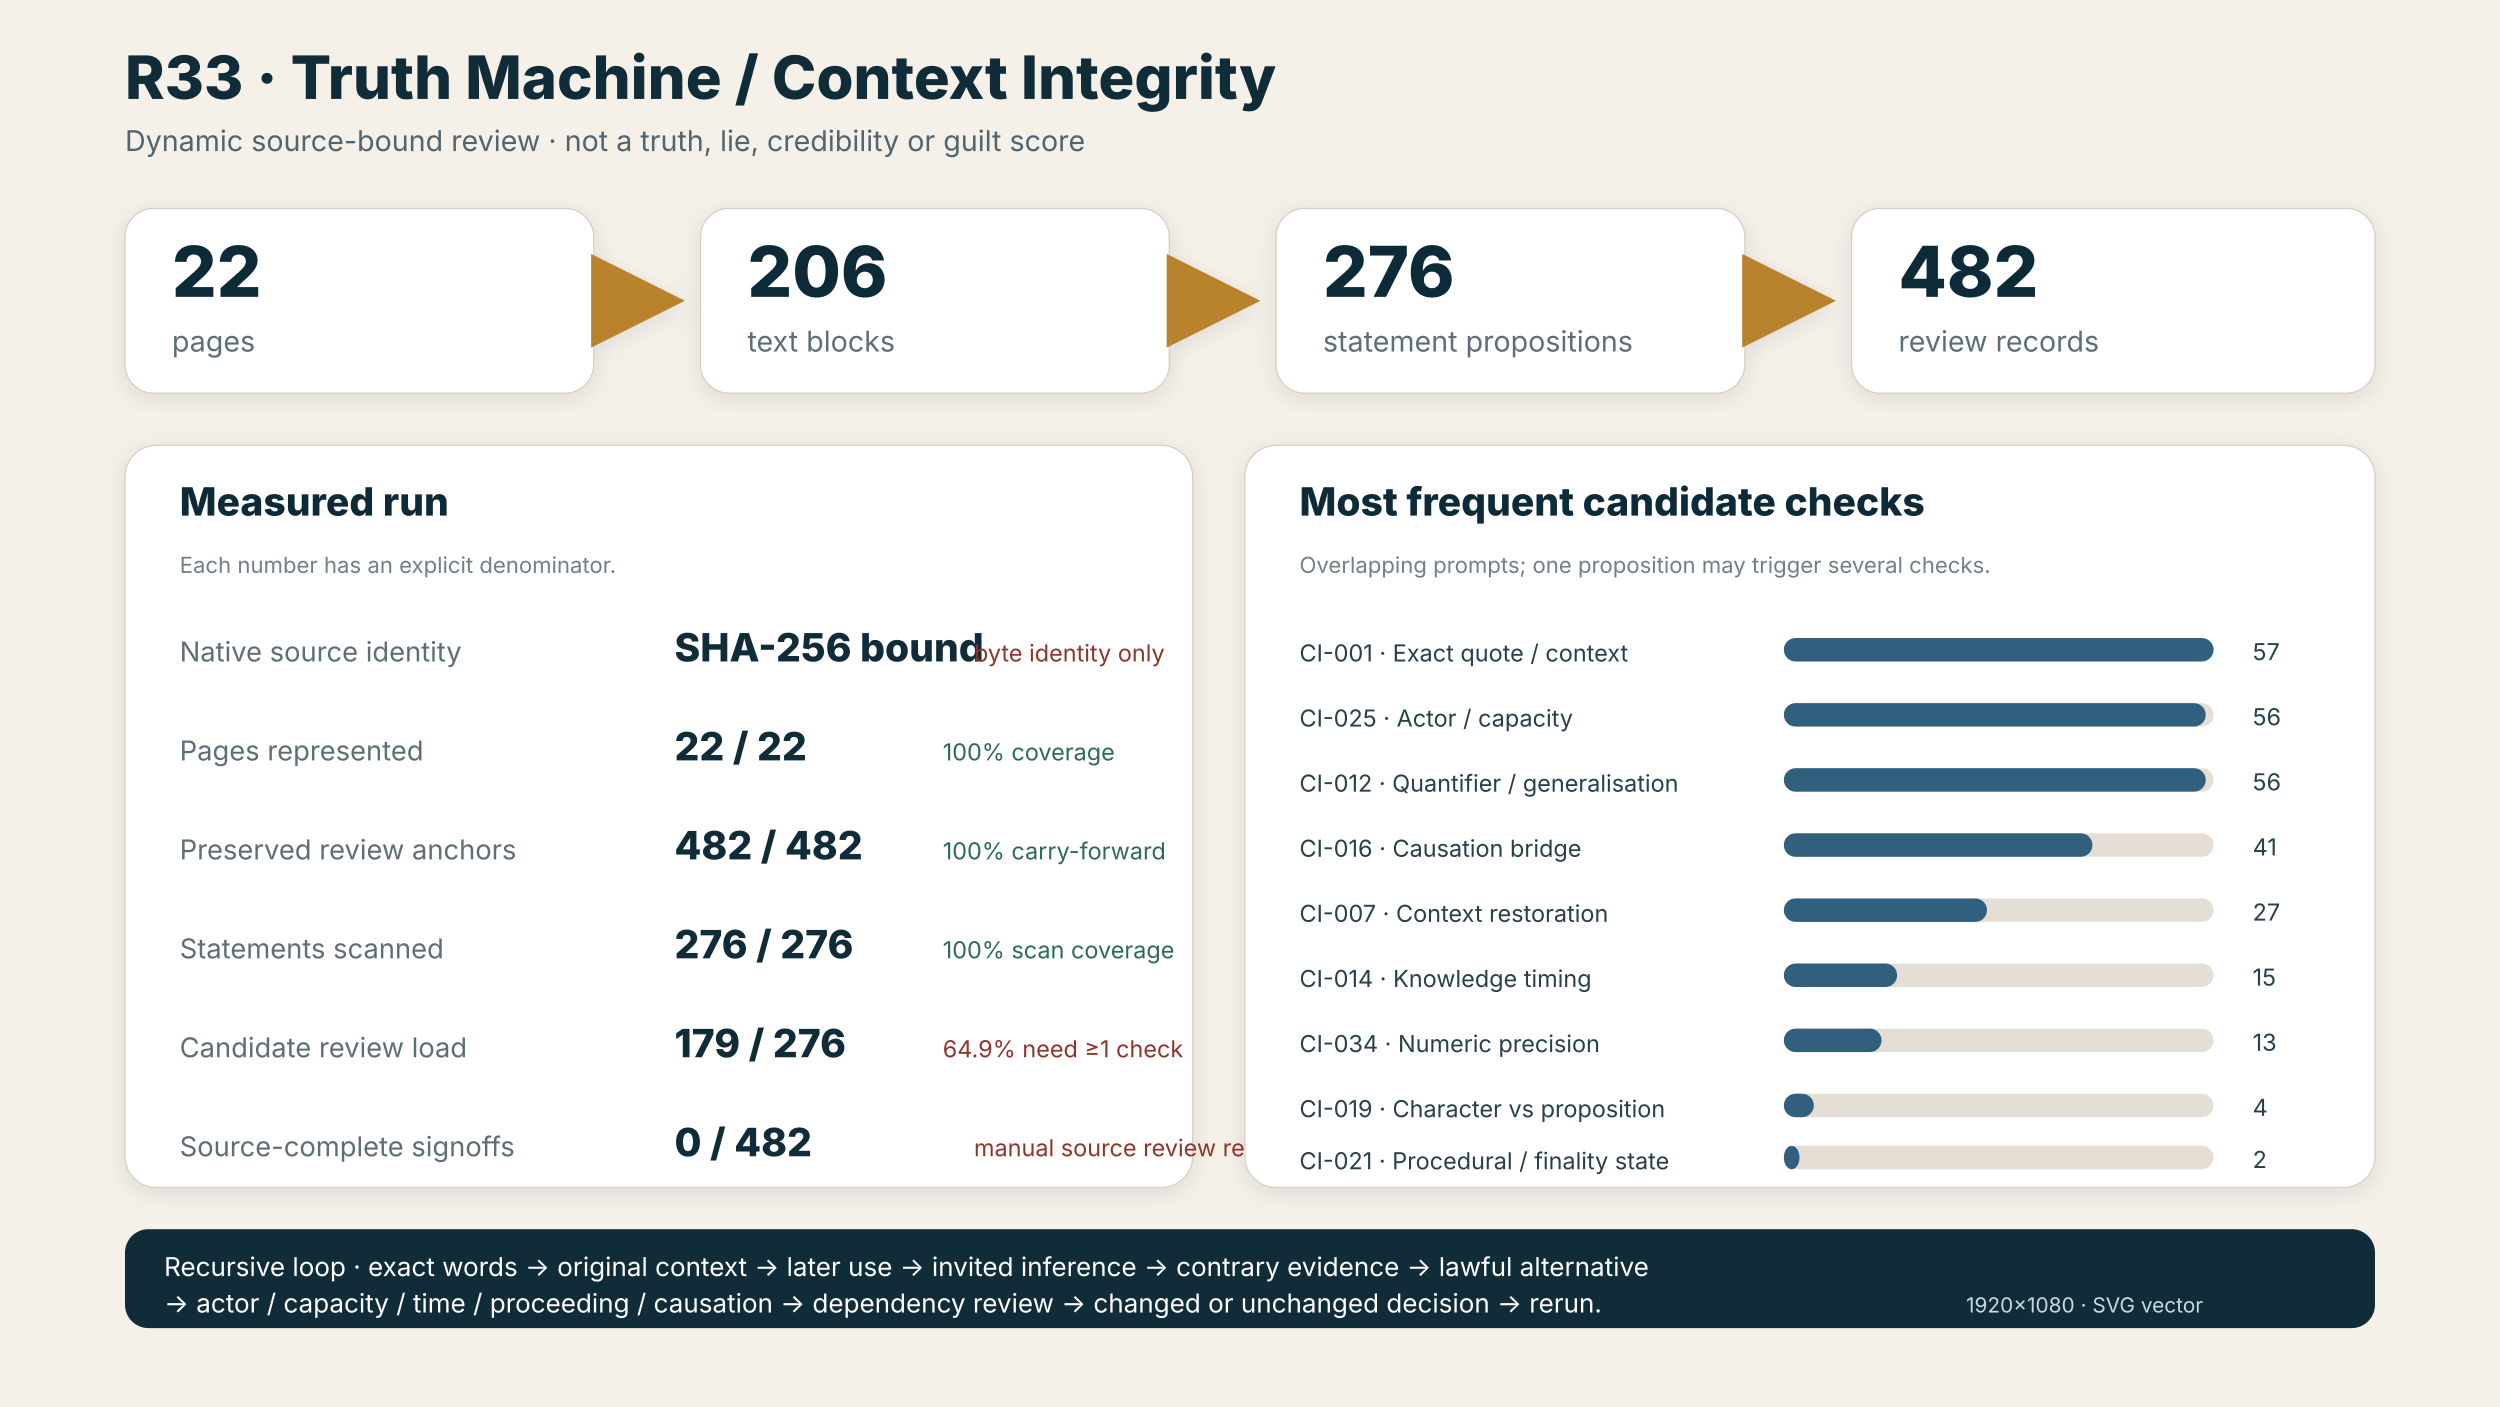
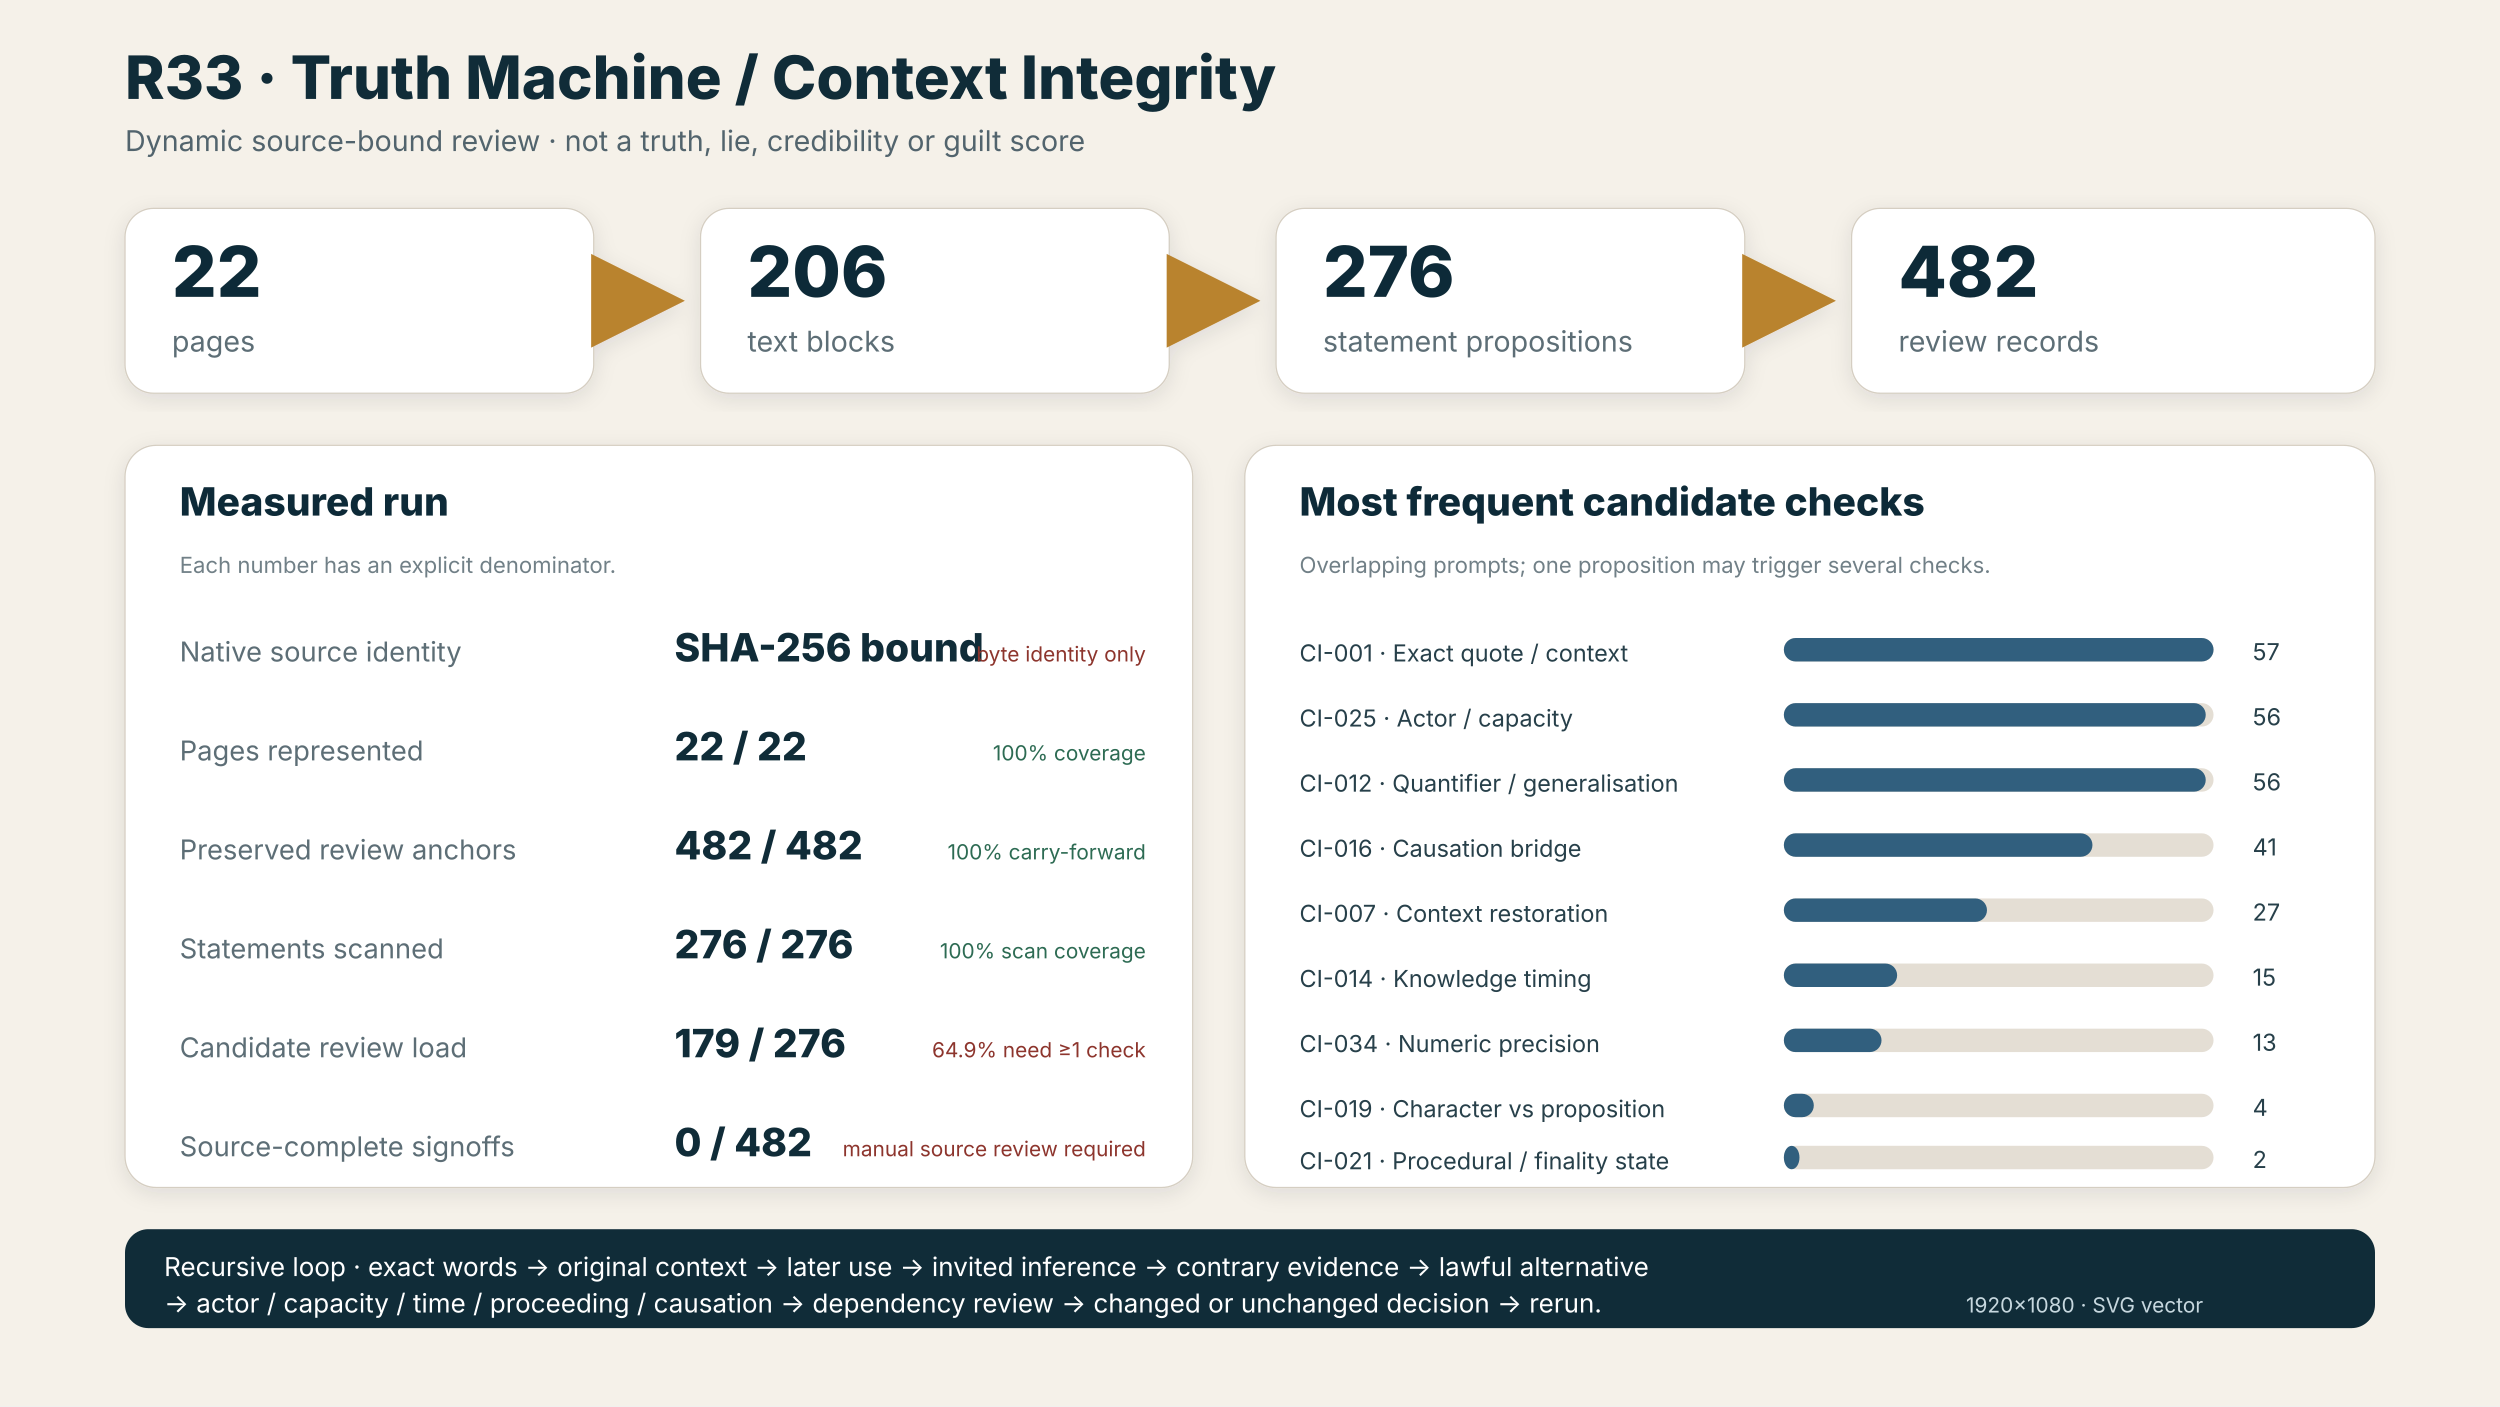
<svg xmlns="http://www.w3.org/2000/svg" width="1920" height="1080" viewBox="0 0 1920 1080" role="img" aria-labelledby="title desc">
  <defs>
    <filter id="shadow" x="-10%" y="-10%" width="120%" height="120%">
      <feDropShadow dx="0" dy="4" stdDeviation="8" flood-color="#0b2029" flood-opacity="0.10" />
    </filter>
    <marker id="arrow" markerWidth="12" markerHeight="12" refX="10" refY="6" orient="auto">
      <path d="M0,0 L12,6 L0,12 z" fill="#b9832f" />
    </marker>
  </defs>
  <rect width="1920" height="1080" fill="#f5f1e9" />
  <text x="96" y="76" font-family="system-ui,-apple-system,Segoe UI,sans-serif" font-size="46" font-weight="800" fill="#102c38">R33 · Truth Machine / Context Integrity</text>
  <text x="96" y="116" font-family="system-ui,-apple-system,Segoe UI,sans-serif" font-size="22" fill="#52646d">Dynamic source-bound review · not a truth, lie, credibility or guilt score</text>
  <g font-family="system-ui,-apple-system,Segoe UI,sans-serif" filter="url(#shadow)">
    <rect x="96" y="160" width="360" height="142" rx="22" fill="#fff" stroke="#d5cec2" />
    <text x="132" y="228" font-size="54" font-weight="800" fill="#102c38">22</text>
    <text x="132" y="270" font-size="22" fill="#5d6e76">pages</text>
    <path d="M466 231 H514" stroke="#b9832f" stroke-width="6" marker-end="url(#arrow)" />
    <rect x="538" y="160" width="360" height="142" rx="22" fill="#fff" stroke="#d5cec2" />
    <text x="574" y="228" font-size="54" font-weight="800" fill="#102c38">206</text>
    <text x="574" y="270" font-size="22" fill="#5d6e76">text blocks</text>
    <path d="M908 231 H956" stroke="#b9832f" stroke-width="6" marker-end="url(#arrow)" />
    <rect x="980" y="160" width="360" height="142" rx="22" fill="#fff" stroke="#d5cec2" />
    <text x="1016" y="228" font-size="54" font-weight="800" fill="#102c38">276</text>
    <text x="1016" y="270" font-size="22" fill="#5d6e76">statement propositions</text>
    <path d="M1350 231 H1398" stroke="#b9832f" stroke-width="6" marker-end="url(#arrow)" />
    <rect x="1422" y="160" width="402" height="142" rx="22" fill="#fff" stroke="#d5cec2" />
    <text x="1458" y="228" font-size="54" font-weight="800" fill="#102c38">482</text>
    <text x="1458" y="270" font-size="22" fill="#5d6e76">review records</text>
  </g>
  <g font-family="system-ui,-apple-system,Segoe UI,sans-serif" filter="url(#shadow)">
    <rect x="96" y="342" width="820" height="570" rx="24" fill="#fff" stroke="#d5cec2" />
    <text x="138" y="396" font-size="30" font-weight="800" fill="#102c38">Measured run</text>
    <text x="138" y="440" font-size="17" fill="#718087">Each number has an explicit denominator.</text>
  </g>
  <g font-family="system-ui,-apple-system,Segoe UI,sans-serif">
    <text x="138" y="508" font-size="21" fill="#5d6e76">Native source identity</text>
    <text x="518" y="508" font-size="30" font-weight="800" fill="#102c38">SHA-256 bound</text>
-     <text x="748" y="508" font-size="18" fill="#8d352d">byte identity only</text>
+     <text x="880" y="508" text-anchor="end" font-size="16" fill="#8d352d">byte identity only</text>
    <text x="138" y="584" font-size="21" fill="#5d6e76">Pages represented</text>
    <text x="518" y="584" font-size="30" font-weight="800" fill="#102c38">22 / 22</text>
-     <text x="724" y="584" font-size="18" fill="#2d6b53">100% coverage</text>
+     <text x="880" y="584" text-anchor="end" font-size="16" fill="#2d6b53">100% coverage</text>
    <text x="138" y="660" font-size="21" fill="#5d6e76">Preserved review anchors</text>
    <text x="518" y="660" font-size="30" font-weight="800" fill="#102c38">482 / 482</text>
-     <text x="724" y="660" font-size="18" fill="#2d6b53">100% carry-forward</text>
+     <text x="880" y="660" text-anchor="end" font-size="16" fill="#2d6b53">100% carry-forward</text>
    <text x="138" y="736" font-size="21" fill="#5d6e76">Statements scanned</text>
    <text x="518" y="736" font-size="30" font-weight="800" fill="#102c38">276 / 276</text>
-     <text x="724" y="736" font-size="18" fill="#2d6b53">100% scan coverage</text>
+     <text x="880" y="736" text-anchor="end" font-size="16" fill="#2d6b53">100% scan coverage</text>
    <text x="138" y="812" font-size="21" fill="#5d6e76">Candidate review load</text>
    <text x="518" y="812" font-size="30" font-weight="800" fill="#102c38">179 / 276</text>
-     <text x="724" y="812" font-size="18" fill="#8d352d">64.9% need ≥1 check</text>
+     <text x="880" y="812" text-anchor="end" font-size="16" fill="#8d352d">64.9% need ≥1 check</text>
    <text x="138" y="888" font-size="21" fill="#5d6e76">Source-complete signoffs</text>
    <text x="518" y="888" font-size="30" font-weight="800" fill="#102c38">0 / 482</text>
-     <text x="748" y="888" font-size="18" fill="#8d352d">manual source review required</text>
+     <text x="880" y="888" text-anchor="end" font-size="16" fill="#8d352d">manual source review required</text>
  </g>
  <g font-family="system-ui,-apple-system,Segoe UI,sans-serif" filter="url(#shadow)">
    <rect x="956" y="342" width="868" height="570" rx="24" fill="#fff" stroke="#d5cec2" />
    <text x="998" y="396" font-size="30" font-weight="800" fill="#102c38">Most frequent candidate checks</text>
    <text x="998" y="440" font-size="17" fill="#718087">Overlapping prompts; one proposition may trigger several checks.</text>
  </g>
  <g font-family="system-ui,-apple-system,Segoe UI,sans-serif" font-size="18" fill="#27404a">
    <text x="998" y="508">CI-001 · Exact quote / context</text>
    <rect x="1370" y="490" width="330" height="18" rx="9" fill="#e4ded4" />
    <rect x="1370" y="490" width="330" height="18" rx="9" fill="#315f7e" />
    <text x="1730" y="507">57</text>
    <text x="998" y="558">CI-025 · Actor / capacity</text>
    <rect x="1370" y="540" width="330" height="18" rx="9" fill="#e4ded4" />
    <rect x="1370" y="540" width="324" height="18" rx="9" fill="#315f7e" />
    <text x="1730" y="557">56</text>
    <text x="998" y="608">CI-012 · Quantifier / generalisation</text>
    <rect x="1370" y="590" width="330" height="18" rx="9" fill="#e4ded4" />
    <rect x="1370" y="590" width="324" height="18" rx="9" fill="#315f7e" />
    <text x="1730" y="607">56</text>
    <text x="998" y="658">CI-016 · Causation bridge</text>
    <rect x="1370" y="640" width="330" height="18" rx="9" fill="#e4ded4" />
    <rect x="1370" y="640" width="237" height="18" rx="9" fill="#315f7e" />
    <text x="1730" y="657">41</text>
    <text x="998" y="708">CI-007 · Context restoration</text>
    <rect x="1370" y="690" width="330" height="18" rx="9" fill="#e4ded4" />
    <rect x="1370" y="690" width="156" height="18" rx="9" fill="#315f7e" />
    <text x="1730" y="707">27</text>
    <text x="998" y="758">CI-014 · Knowledge timing</text>
    <rect x="1370" y="740" width="330" height="18" rx="9" fill="#e4ded4" />
    <rect x="1370" y="740" width="87" height="18" rx="9" fill="#315f7e" />
    <text x="1730" y="757">15</text>
    <text x="998" y="808">CI-034 · Numeric precision</text>
    <rect x="1370" y="790" width="330" height="18" rx="9" fill="#e4ded4" />
    <rect x="1370" y="790" width="75" height="18" rx="9" fill="#315f7e" />
    <text x="1730" y="807">13</text>
    <text x="998" y="858">CI-019 · Character vs proposition</text>
    <rect x="1370" y="840" width="330" height="18" rx="9" fill="#e4ded4" />
    <rect x="1370" y="840" width="23" height="18" rx="9" fill="#315f7e" />
    <text x="1730" y="857">4</text>
    <text x="998" y="898">CI-021 · Procedural / finality state</text>
    <rect x="1370" y="880" width="330" height="18" rx="9" fill="#e4ded4" />
    <rect x="1370" y="880" width="12" height="18" rx="9" fill="#315f7e" />
    <text x="1730" y="897">2</text>
  </g>
  <rect x="96" y="944" width="1728" height="76" rx="18" fill="#102c38" />
  <text x="126" y="980" font-family="system-ui,-apple-system,Segoe UI,sans-serif" font-size="20" fill="#fff">Recursive loop · exact words → original context → later use → invited inference → contrary evidence → lawful alternative</text>
  <text x="126" y="1008" font-family="system-ui,-apple-system,Segoe UI,sans-serif" font-size="20" fill="#fff">→ actor / capacity / time / proceeding / causation → dependency review → changed or unchanged decision → rerun.</text>
  <text x="1692" y="1008" text-anchor="end" font-family="system-ui,-apple-system,Segoe UI,sans-serif" font-size="16" fill="#c7d8df">1920×1080 · SVG vector</text>
</svg>
